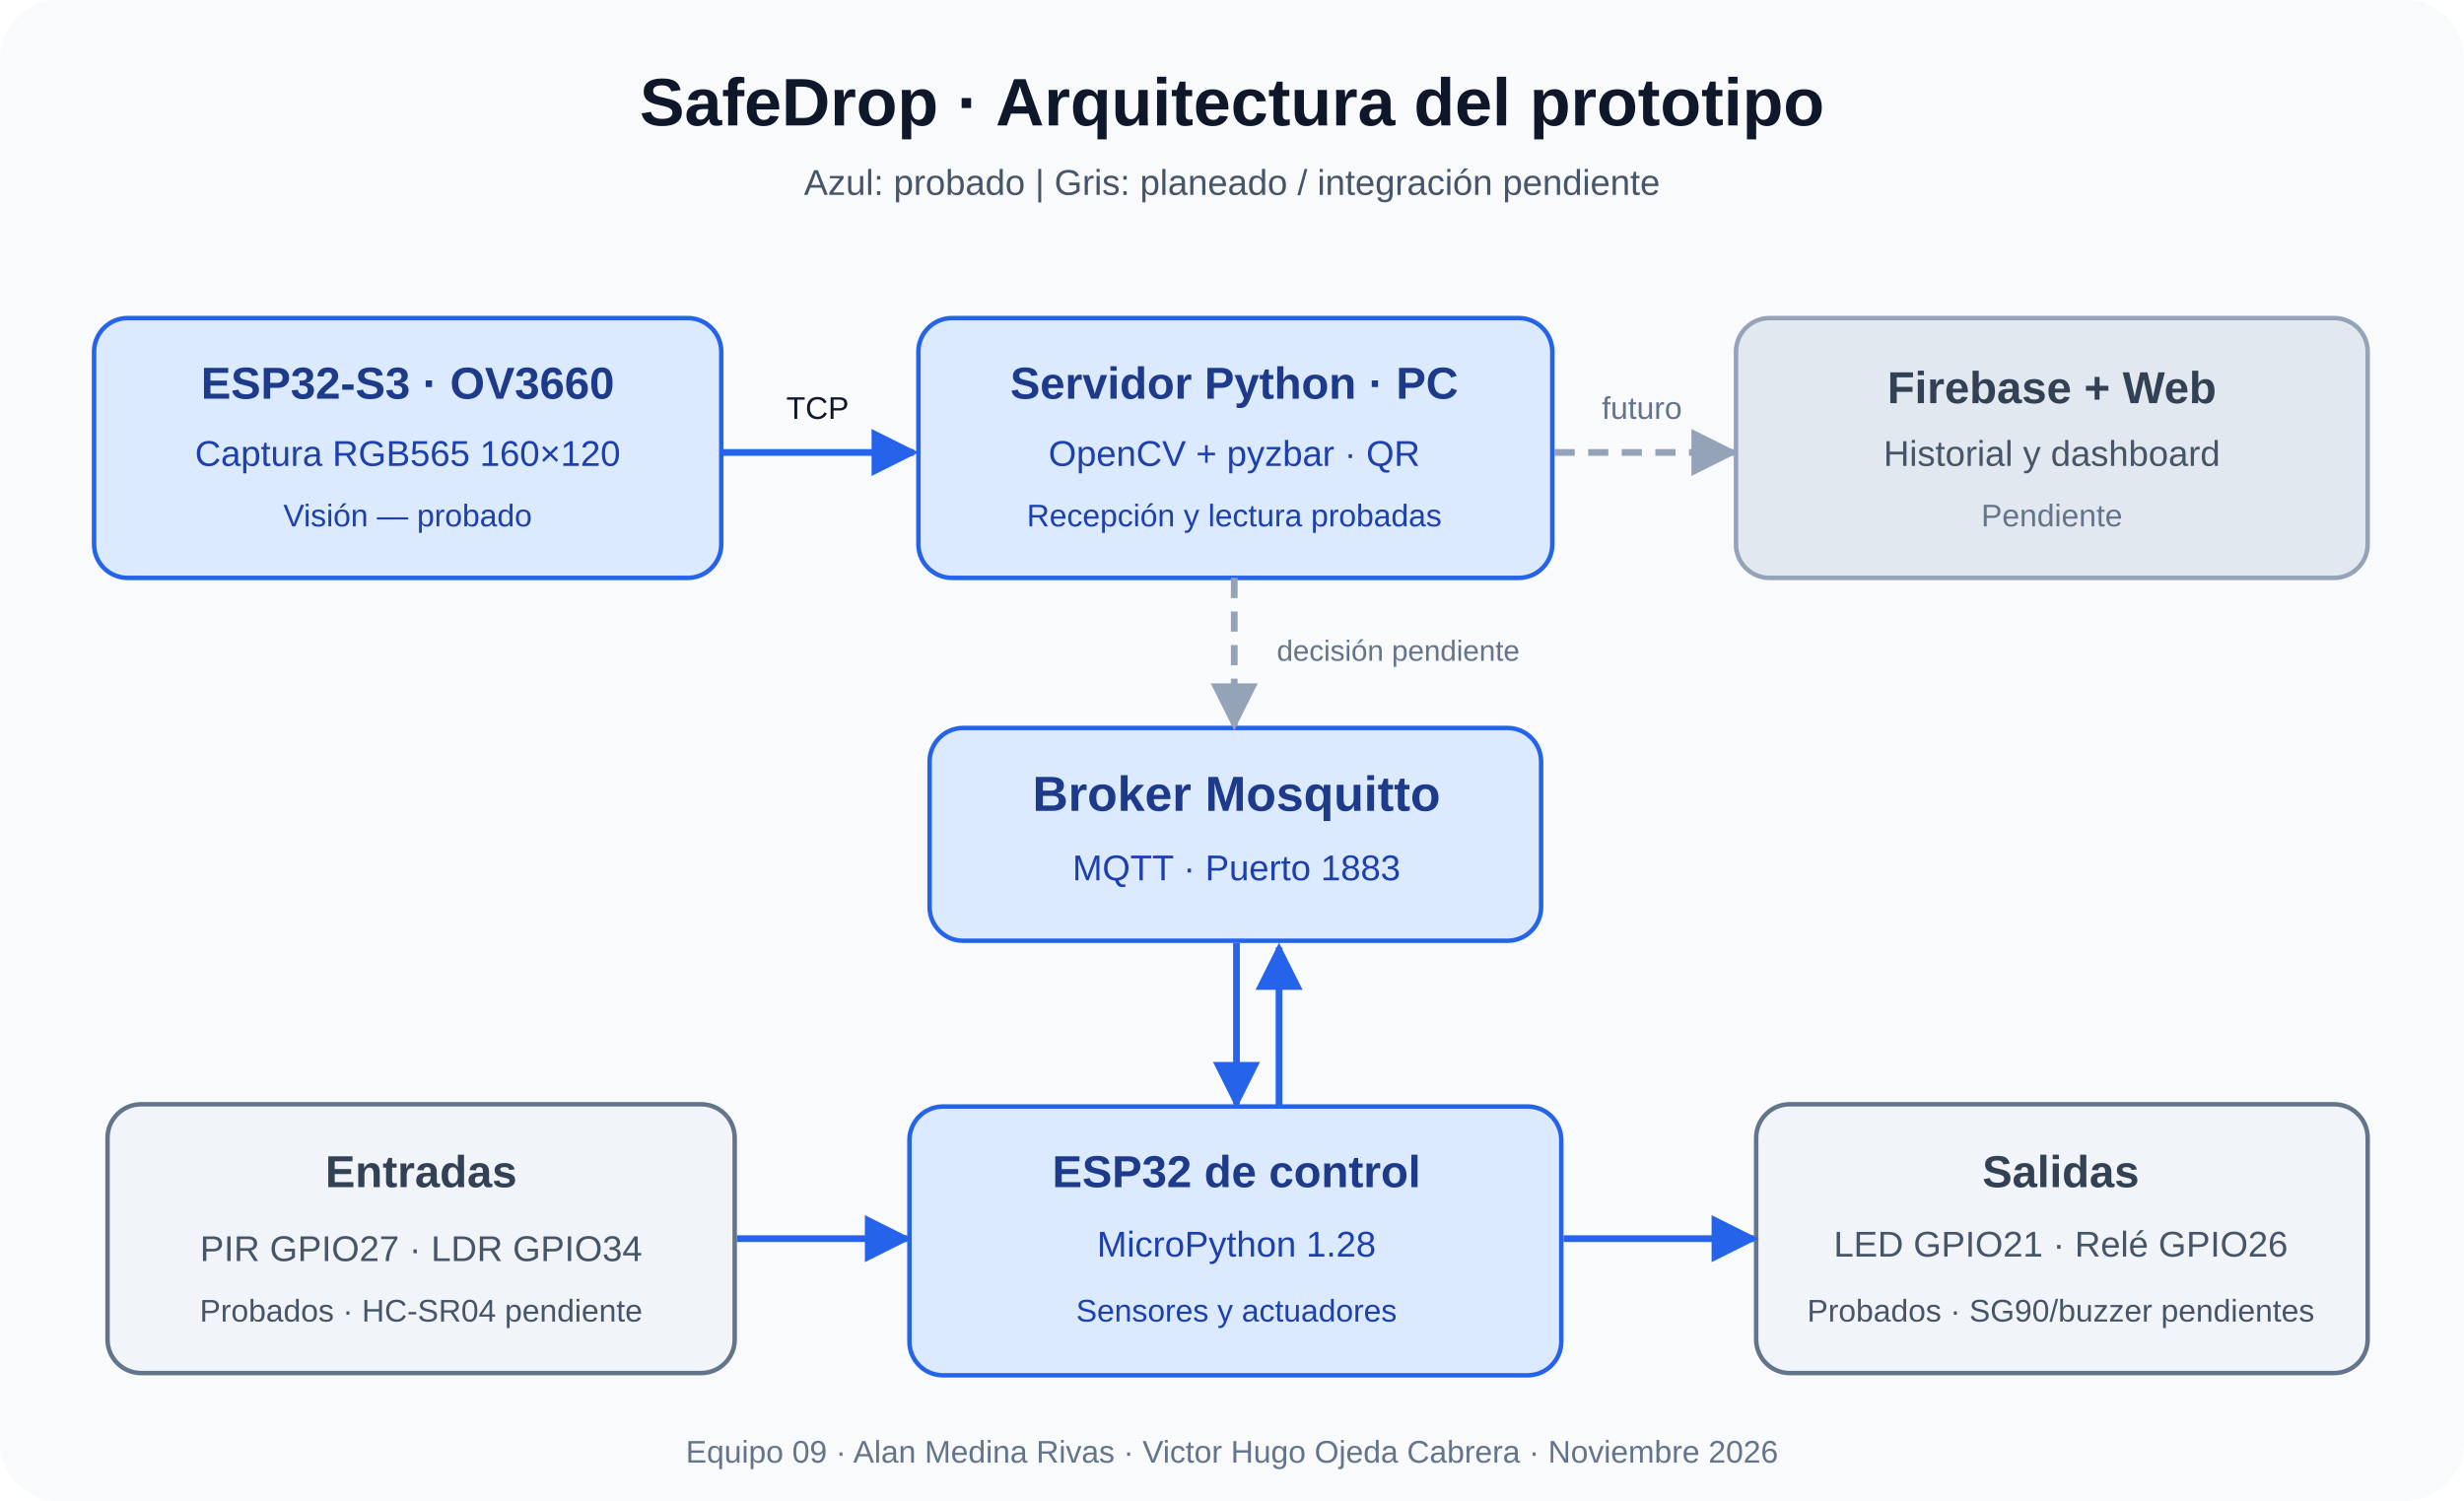
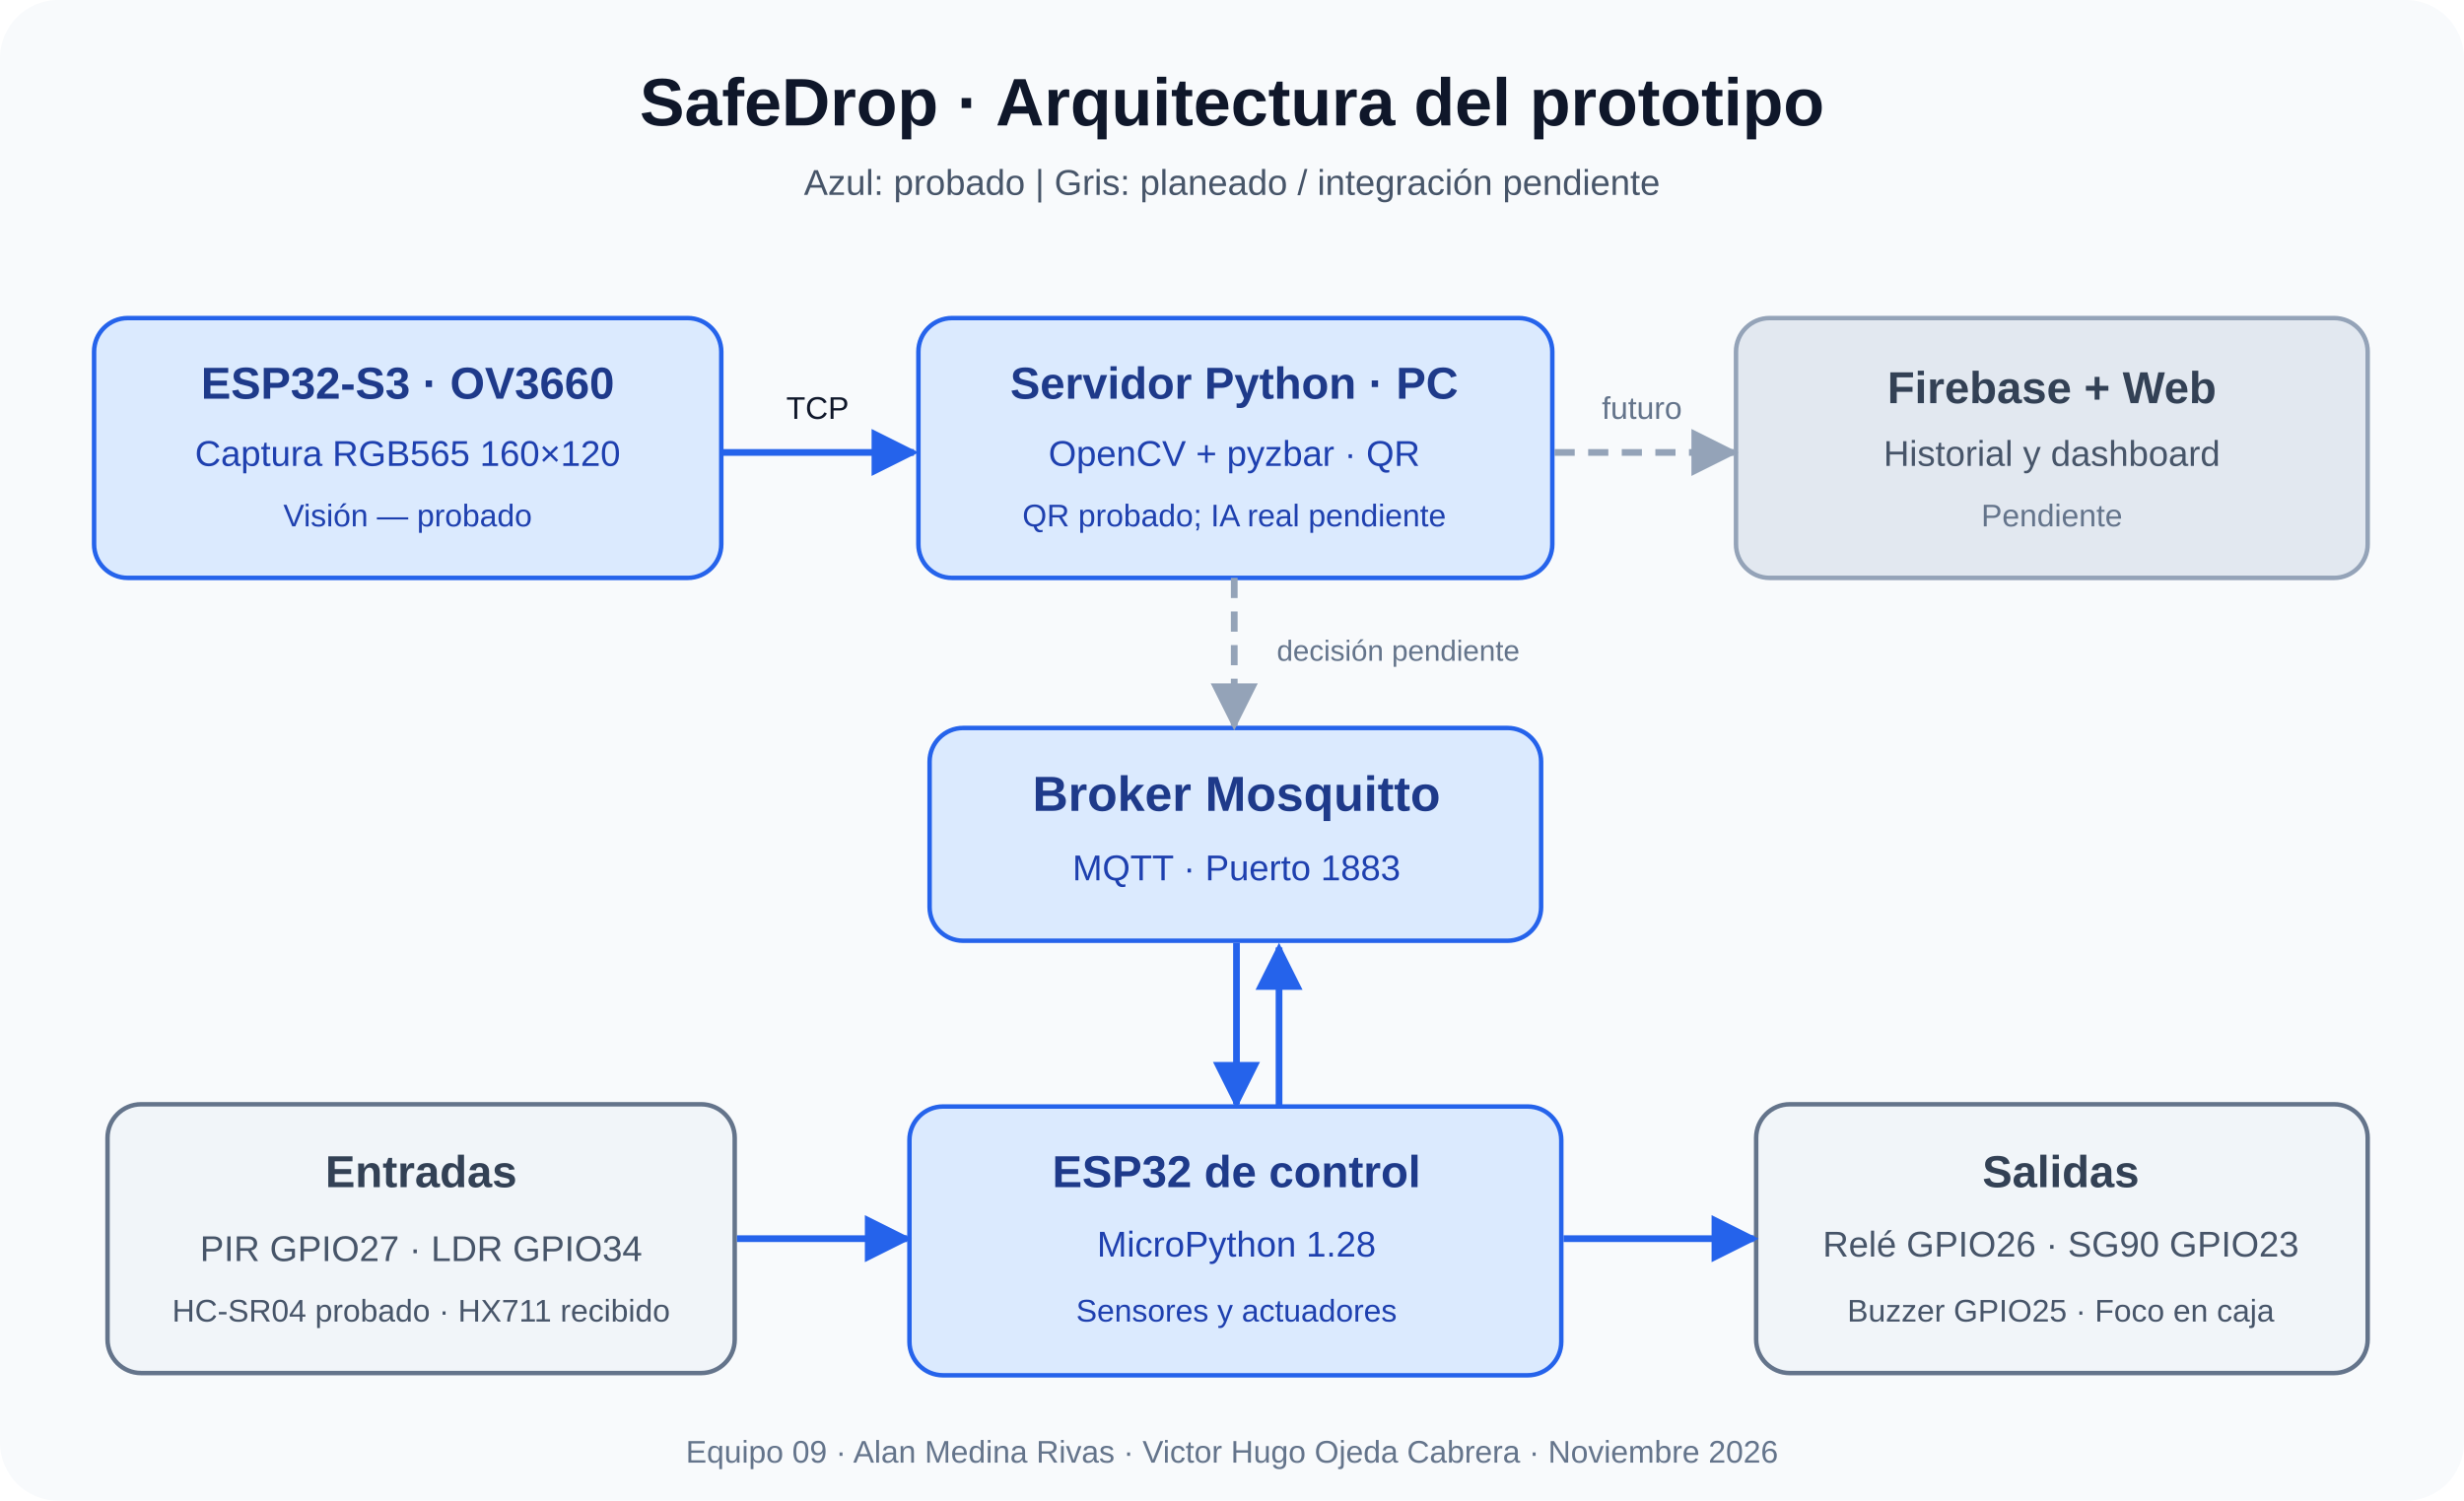
<svg xmlns="http://www.w3.org/2000/svg" width="1100" height="670" viewBox="0 0 1100 670" role="img" aria-labelledby="title desc">
  <rect width="1100" height="670" rx="26" fill="#f8fafc" />
  <text x="550" y="56" font-family="Arial,sans-serif" font-weight="700" font-size="30" text-anchor="middle" fill="#0f172a">SafeDrop · Arquitectura del prototipo</text>
  <text x="550" y="87" font-family="Arial,sans-serif" font-size="16" text-anchor="middle" fill="#475569">Azul: probado | Gris: planeado / integración pendiente</text>
  <defs>
    <marker id="arrow" viewBox="0 0 10 10" refX="9" refY="5" markerWidth="7" markerHeight="7" orient="auto">
      <path d="M 0 0 L 10 5 L 0 10 z" fill="#2563eb" />
    </marker>
    <marker id="arrowgray" viewBox="0 0 10 10" refX="9" refY="5" markerWidth="7" markerHeight="7" orient="auto">
      <path d="M 0 0 L 10 5 L 0 10 z" fill="#94a3b8" />
    </marker>
  </defs>
  <rect x="42" y="142" width="280" height="116" rx="15" fill="#dbeafe" stroke="#2563eb" stroke-width="2" />
  <text x="182" y="178" text-anchor="middle" font-family="Arial" font-size="20" font-weight="bold" fill="#1e3a8a">ESP32-S3 · OV3660</text>
  <text x="182" y="208" text-anchor="middle" font-family="Arial" font-size="16" fill="#1e40af">Captura RGB565 160×120</text>
  <text x="182" y="235" text-anchor="middle" font-family="Arial" font-size="14" fill="#1e40af">Visión — probado</text>
  <rect x="410" y="142" width="283" height="116" rx="15" fill="#dbeafe" stroke="#2563eb" stroke-width="2" />
  <text x="551" y="178" text-anchor="middle" font-family="Arial" font-size="20" font-weight="bold" fill="#1e3a8a">Servidor Python · PC</text>
  <text x="551" y="208" text-anchor="middle" font-family="Arial" font-size="16" fill="#1e40af">OpenCV + pyzbar · QR</text>
-   <text x="551" y="235" text-anchor="middle" font-family="Arial" font-size="14" fill="#1e40af">Recepción y lectura probadas</text>
+   <text x="551" y="235" text-anchor="middle" font-family="Arial" font-size="14" fill="#1e40af">QR probado; IA real pendiente</text>
  <path d="M322 202 H408" stroke="#2563eb" stroke-width="3" fill="none" marker-end="url(#arrow)" />
  <text x="365" y="187" font-family="Arial" font-size="14" text-anchor="middle" fill="#0f172a">TCP</text>
  <rect x="775" y="142" width="282" height="116" rx="15" fill="#e2e8f0" stroke="#94a3b8" stroke-width="2" />
  <text x="916" y="180" text-anchor="middle" font-family="Arial" font-size="20" font-weight="bold" fill="#334155">Firebase + Web</text>
  <text x="916" y="208" text-anchor="middle" font-family="Arial" font-size="16" fill="#475569">Historial y dashboard</text>
  <text x="916" y="235" text-anchor="middle" font-family="Arial" font-size="14" fill="#64748b">Pendiente</text>
  <path d="M694 202 H774" stroke="#94a3b8" stroke-dasharray="9 6" stroke-width="3" fill="none" marker-end="url(#arrowgray)" />
  <text x="733" y="187" font-family="Arial" font-size="14" text-anchor="middle" fill="#64748b">futuro</text>
  <rect x="415" y="325" width="273" height="95" rx="15" fill="#dbeafe" stroke="#2563eb" stroke-width="2" />
  <text x="552" y="362" text-anchor="middle" font-family="Arial" font-size="22" font-weight="bold" fill="#1e3a8a">Broker Mosquitto</text>
  <text x="552" y="393" text-anchor="middle" font-family="Arial" font-size="16" fill="#1e40af">MQTT · Puerto 1883</text>
  <path d="M551 258 V324" stroke="#94a3b8" stroke-dasharray="9 6" stroke-width="3" marker-end="url(#arrowgray)" />
  <text x="570" y="295" font-family="Arial" font-size="13" fill="#64748b">decisión pendiente</text>
  <rect x="406" y="494" width="291" height="120" rx="15" fill="#dbeafe" stroke="#2563eb" stroke-width="2" />
  <text x="552" y="530" text-anchor="middle" font-family="Arial" font-size="20" font-weight="bold" fill="#1e3a8a">ESP32 de control</text>
  <text x="552" y="561" text-anchor="middle" font-family="Arial" font-size="16" fill="#1e40af">MicroPython 1.28</text>
  <text x="552" y="590" text-anchor="middle" font-family="Arial" font-size="14" fill="#1e40af">Sensores y actuadores</text>
  <path d="M552 421 V493" stroke="#2563eb" stroke-width="3" fill="none" marker-end="url(#arrow)" />
  <path d="M571 494 V423" stroke="#2563eb" stroke-width="3" fill="none" marker-end="url(#arrow)" />
  <rect x="48" y="493" width="280" height="120" rx="15" fill="#f1f5f9" stroke="#64748b" stroke-width="2" />
  <text x="188" y="530" text-anchor="middle" font-family="Arial" font-size="20" font-weight="bold" fill="#334155">Entradas</text>
  <text x="188" y="563" text-anchor="middle" font-family="Arial" font-size="16" fill="#475569">PIR GPIO27 · LDR GPIO34</text>
-   <text x="188" y="590" text-anchor="middle" font-family="Arial" font-size="14" fill="#475569">Probados · HC-SR04 pendiente</text>
+   <text x="188" y="590" text-anchor="middle" font-family="Arial" font-size="14" fill="#475569">HC-SR04 probado · HX711 recibido</text>
  <path d="M329 553 H405" stroke="#2563eb" stroke-width="3" marker-end="url(#arrow)" />
  <rect x="784" y="493" width="273" height="120" rx="15" fill="#f1f5f9" stroke="#64748b" stroke-width="2" />
  <text x="920" y="530" text-anchor="middle" font-family="Arial" font-size="20" font-weight="bold" fill="#334155">Salidas</text>
-   <text x="920" y="561" text-anchor="middle" font-family="Arial" font-size="16" fill="#475569">LED GPIO21 · Relé GPIO26</text>
-   <text x="920" y="590" text-anchor="middle" font-family="Arial" font-size="14" fill="#475569">Probados · SG90/buzzer pendientes</text>
+   <text x="920" y="561" text-anchor="middle" font-family="Arial" font-size="16" fill="#475569">Relé GPIO26 · SG90 GPIO23</text>
+   <text x="920" y="590" text-anchor="middle" font-family="Arial" font-size="14" fill="#475569">Buzzer GPIO25 · Foco en caja</text>
  <path d="M698 553 H783" stroke="#2563eb" stroke-width="3" marker-end="url(#arrow)" />
  <text x="550" y="653" text-anchor="middle" font-family="Arial" font-size="14" fill="#64748b">Equipo 09 · Alan Medina Rivas · Victor Hugo Ojeda Cabrera · Noviembre 2026</text>
</svg>
